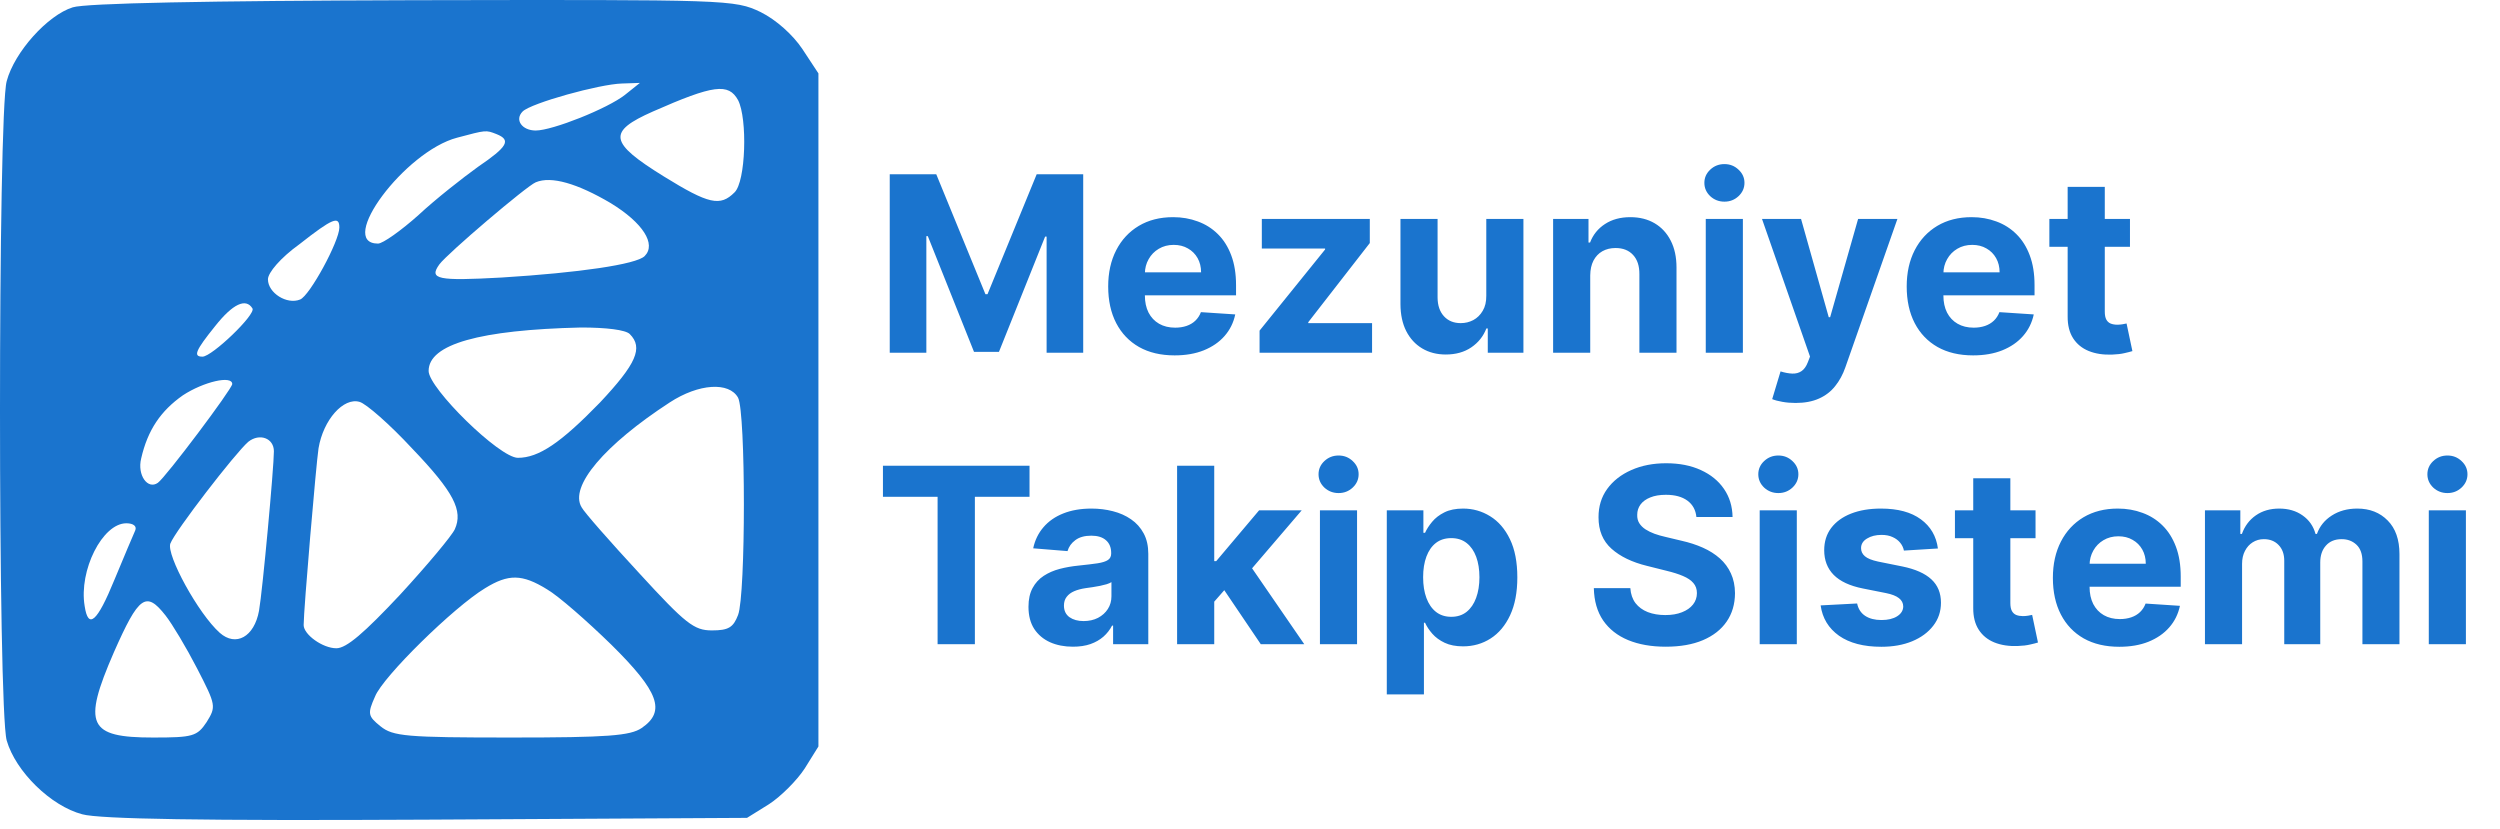
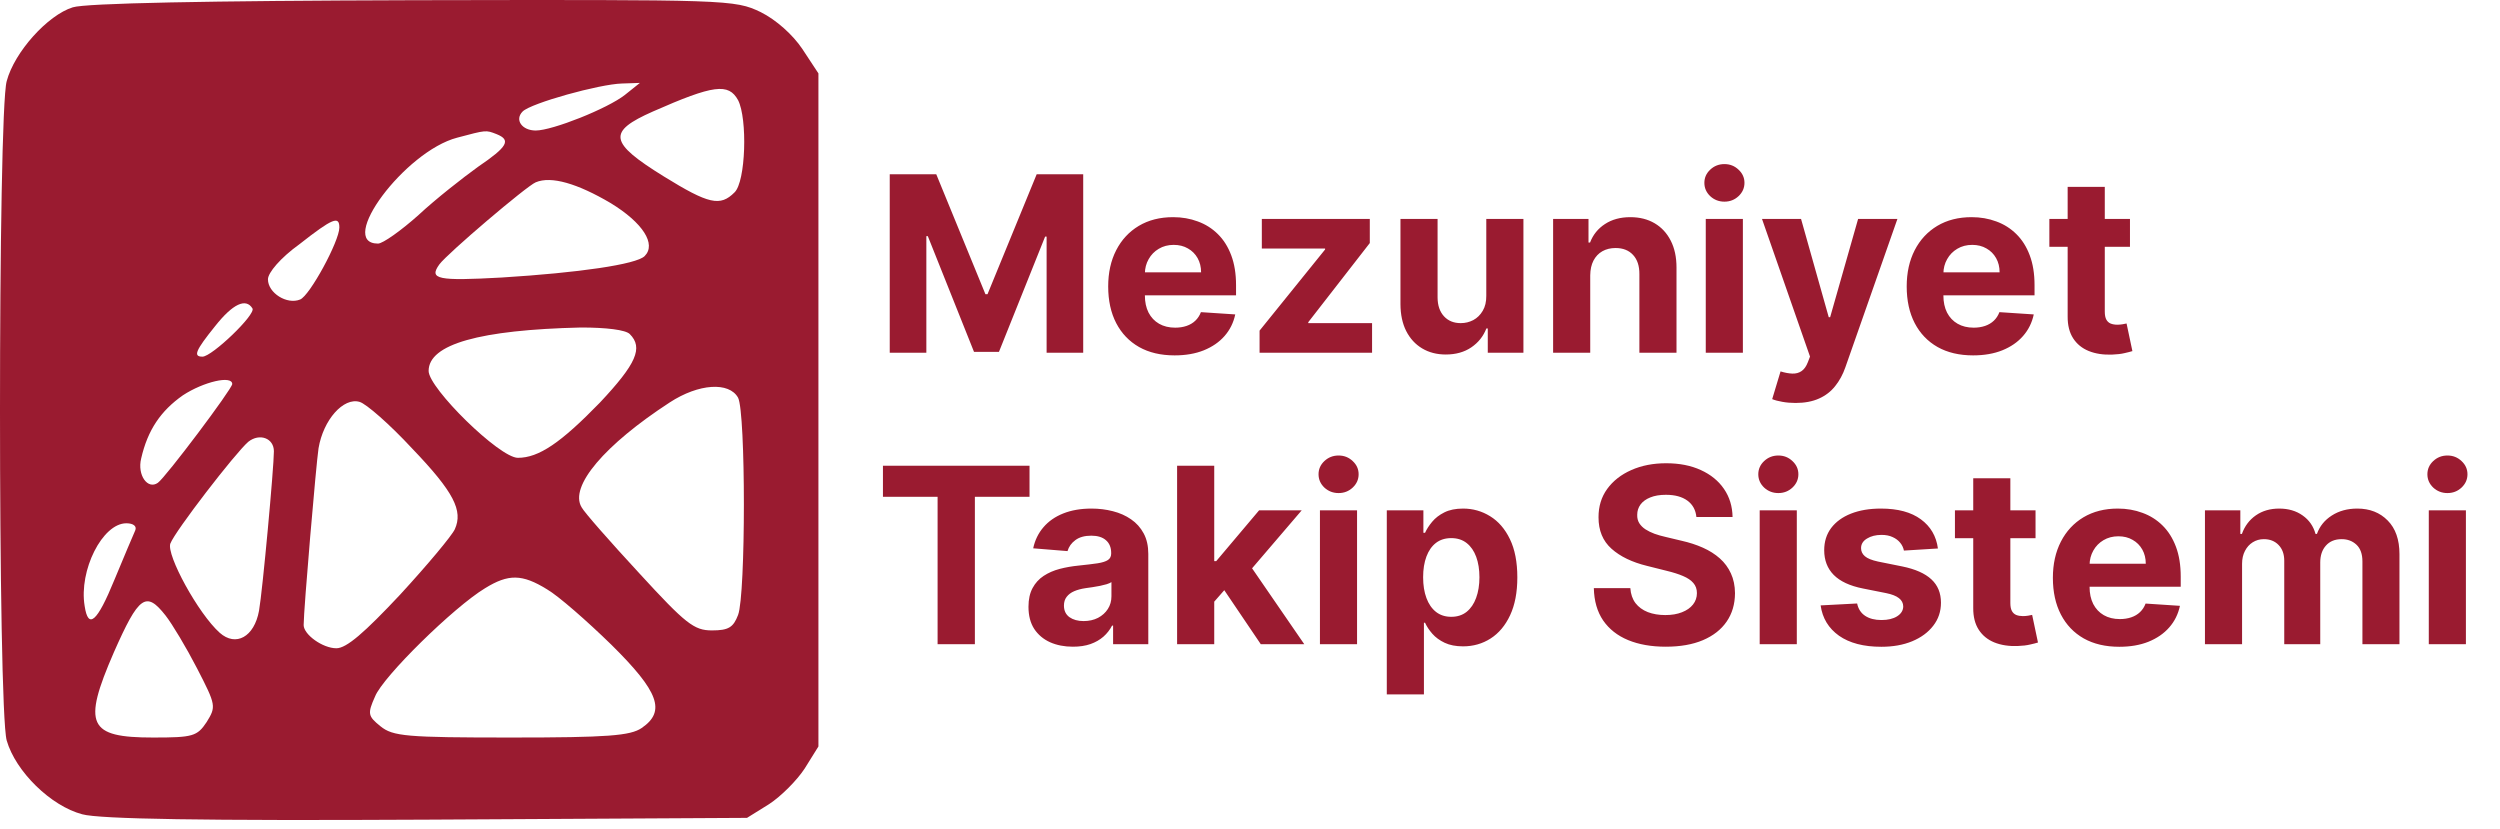
<svg xmlns="http://www.w3.org/2000/svg" width="163" height="54" viewBox="0 0 163 54" fill="none">
-   <path d="M4.743 0.478C3.114 0.983 0.941 3.388 0.437 5.29C-0.146 7.346 -0.146 46.186 0.437 48.281C1.019 50.298 3.308 52.549 5.364 53.092C6.489 53.403 13.241 53.519 27.83 53.441L48.705 53.325L50.14 52.432C50.916 51.928 51.964 50.88 52.468 50.104L53.361 48.669V26.708V4.785L52.313 3.194C51.692 2.263 50.606 1.293 49.597 0.789C47.89 -0.026 47.541 -0.026 26.938 0.013C13.551 0.051 5.558 0.207 4.743 0.478ZM40.751 6.182C39.625 7.074 36.017 8.51 34.93 8.51C34.038 8.51 33.534 7.812 34.077 7.268C34.62 6.725 39.082 5.484 40.556 5.445L41.721 5.406L40.751 6.182ZM48.123 6.531C48.743 7.734 48.627 11.847 47.89 12.545C46.959 13.476 46.221 13.321 43.273 11.498C39.703 9.286 39.587 8.588 42.574 7.268C46.532 5.522 47.502 5.406 48.123 6.531ZM32.37 8.743C33.34 9.131 33.107 9.558 31.167 10.877C30.197 11.575 28.412 12.972 27.287 14.02C26.161 15.028 24.959 15.882 24.648 15.882C21.932 15.882 26.394 9.868 29.809 8.976C31.71 8.471 31.671 8.471 32.37 8.743ZM39.819 13.244C41.915 14.524 42.807 15.921 42.031 16.697C41.488 17.24 37.724 17.783 32.719 18.094C28.528 18.327 27.946 18.21 28.645 17.24C29.149 16.542 34.348 12.118 34.93 11.886C35.939 11.459 37.647 11.963 39.819 13.244ZM22.126 14.835C22.126 15.727 20.186 19.297 19.565 19.529C18.712 19.879 17.47 19.103 17.47 18.21C17.47 17.783 18.285 16.813 19.526 15.921C21.699 14.214 22.126 14.059 22.126 14.835ZM16.461 20.111C16.694 20.499 13.823 23.254 13.202 23.254C12.581 23.254 12.736 22.866 14.017 21.275C15.181 19.801 16.034 19.413 16.461 20.111ZM41.061 21.78C41.953 22.672 41.488 23.72 39.121 26.242C36.56 28.88 35.124 29.85 33.766 29.85C32.564 29.85 27.946 25.311 27.946 24.186C27.946 22.439 31.283 21.508 37.879 21.353C39.548 21.353 40.789 21.508 41.061 21.78ZM15.142 25.039C15.142 25.349 10.796 31.131 10.292 31.48C9.632 31.946 8.934 30.976 9.205 29.889C9.632 28.027 10.486 26.785 11.921 25.776C13.28 24.884 15.142 24.457 15.142 25.039ZM48.123 25.931C48.627 26.902 48.627 38.775 48.123 40.094C47.812 40.909 47.502 41.103 46.416 41.103C45.251 41.103 44.708 40.676 41.682 37.378C39.781 35.321 38.073 33.381 37.918 33.071C37.103 31.713 39.431 28.997 43.661 26.242C45.562 25 47.541 24.884 48.123 25.931ZM26.86 29.23C29.615 32.101 30.197 33.304 29.654 34.507C29.459 34.933 27.869 36.835 26.084 38.775C23.756 41.258 22.592 42.267 21.932 42.267C21.04 42.267 19.798 41.374 19.798 40.754C19.798 39.745 20.613 30.238 20.768 29.23C21.078 27.367 22.398 25.893 23.445 26.203C23.872 26.32 25.424 27.678 26.86 29.23ZM17.858 29.424C17.858 30.471 17.121 38.503 16.888 39.822C16.578 41.529 15.375 42.189 14.327 41.258C12.93 40.016 10.835 36.175 11.107 35.438C11.417 34.623 15.336 29.54 16.19 28.803C16.927 28.221 17.858 28.57 17.858 29.424ZM8.817 34.584C8.701 34.856 8.08 36.291 7.459 37.805C6.334 40.559 5.752 41.064 5.519 39.512C5.131 37.184 6.683 34.118 8.235 34.118C8.701 34.118 8.934 34.312 8.817 34.584ZM35.668 38.425C36.405 38.852 38.267 40.482 39.858 42.034C42.962 45.099 43.428 46.38 41.837 47.466C41.1 47.97 39.625 48.087 33.34 48.087C26.472 48.087 25.618 48.009 24.803 47.35C23.989 46.69 23.95 46.535 24.454 45.41C24.959 44.129 29.576 39.589 31.632 38.348C33.146 37.417 34.038 37.417 35.668 38.425ZM10.796 40.133C11.223 40.676 12.154 42.228 12.853 43.586C14.094 45.992 14.094 46.069 13.474 47.078C12.853 48.009 12.581 48.087 9.982 48.087C5.752 48.087 5.364 47.272 7.421 42.538C9.05 38.852 9.516 38.503 10.796 40.133Z" fill="#1A74CE" />
-   <path d="M58.011 11.364H61.045L64.25 19.182H64.386L67.591 11.364H70.625V23H68.239V15.426H68.142L65.131 22.943H63.506L60.494 15.398H60.398V23H58.011V11.364ZM76.584 23.171C75.686 23.171 74.913 22.989 74.266 22.625C73.622 22.258 73.126 21.739 72.777 21.068C72.428 20.394 72.254 19.597 72.254 18.676C72.254 17.778 72.428 16.991 72.777 16.312C73.126 15.634 73.616 15.106 74.249 14.727C74.885 14.348 75.631 14.159 76.487 14.159C77.063 14.159 77.599 14.252 78.095 14.438C78.595 14.619 79.031 14.894 79.402 15.261C79.777 15.629 80.069 16.091 80.277 16.648C80.485 17.201 80.59 17.849 80.59 18.591V19.256H73.22V17.756H78.311C78.311 17.407 78.235 17.099 78.084 16.829C77.932 16.561 77.722 16.35 77.453 16.199C77.188 16.044 76.879 15.966 76.527 15.966C76.16 15.966 75.834 16.051 75.55 16.222C75.269 16.388 75.05 16.614 74.891 16.898C74.731 17.178 74.65 17.491 74.646 17.835V19.261C74.646 19.693 74.726 20.066 74.885 20.381C75.048 20.695 75.277 20.938 75.572 21.108C75.868 21.278 76.218 21.364 76.624 21.364C76.892 21.364 77.139 21.326 77.362 21.25C77.586 21.174 77.777 21.061 77.936 20.909C78.095 20.758 78.216 20.572 78.3 20.352L80.538 20.5C80.425 21.038 80.192 21.508 79.84 21.909C79.491 22.307 79.04 22.617 78.487 22.841C77.938 23.061 77.303 23.171 76.584 23.171ZM82.124 23V21.557L86.396 16.267V16.204H82.271V14.273H89.311V15.847L85.3 21.006V21.068H89.459V23H82.124ZM96.906 19.284V14.273H99.327V23H97.003V21.415H96.912C96.715 21.926 96.387 22.337 95.929 22.648C95.474 22.958 94.919 23.114 94.264 23.114C93.681 23.114 93.168 22.981 92.724 22.716C92.281 22.451 91.935 22.074 91.685 21.585C91.438 21.097 91.313 20.511 91.31 19.829V14.273H93.73V19.398C93.734 19.913 93.872 20.32 94.145 20.619C94.418 20.919 94.783 21.068 95.242 21.068C95.533 21.068 95.806 21.002 96.06 20.869C96.313 20.733 96.518 20.532 96.673 20.267C96.832 20.002 96.91 19.674 96.906 19.284ZM103.683 17.954V23H101.263V14.273H103.57V15.812H103.672C103.865 15.305 104.189 14.903 104.643 14.608C105.098 14.309 105.649 14.159 106.297 14.159C106.903 14.159 107.431 14.292 107.882 14.557C108.333 14.822 108.683 15.201 108.933 15.693C109.183 16.182 109.308 16.765 109.308 17.443V23H106.888V17.875C106.892 17.341 106.755 16.924 106.479 16.625C106.202 16.322 105.821 16.171 105.337 16.171C105.011 16.171 104.723 16.241 104.473 16.381C104.227 16.521 104.034 16.725 103.893 16.994C103.757 17.259 103.687 17.579 103.683 17.954ZM111.216 23V14.273H113.636V23H111.216ZM112.432 13.148C112.072 13.148 111.763 13.028 111.506 12.79C111.252 12.547 111.125 12.258 111.125 11.921C111.125 11.587 111.252 11.301 111.506 11.062C111.763 10.82 112.072 10.699 112.432 10.699C112.792 10.699 113.098 10.82 113.352 11.062C113.61 11.301 113.739 11.587 113.739 11.921C113.739 12.258 113.61 12.547 113.352 12.79C113.098 13.028 112.792 13.148 112.432 13.148ZM117.07 26.273C116.763 26.273 116.475 26.248 116.206 26.199C115.941 26.153 115.721 26.095 115.547 26.023L116.092 24.216C116.376 24.303 116.632 24.35 116.859 24.358C117.09 24.366 117.289 24.312 117.456 24.199C117.626 24.085 117.765 23.892 117.871 23.619L118.013 23.25L114.882 14.273H117.428L119.234 20.682H119.325L121.149 14.273H123.712L120.32 23.943C120.157 24.413 119.935 24.822 119.655 25.171C119.378 25.523 119.028 25.794 118.604 25.983C118.179 26.176 117.668 26.273 117.07 26.273ZM128.646 23.171C127.749 23.171 126.976 22.989 126.328 22.625C125.684 22.258 125.188 21.739 124.839 21.068C124.491 20.394 124.317 19.597 124.317 18.676C124.317 17.778 124.491 16.991 124.839 16.312C125.188 15.634 125.679 15.106 126.311 14.727C126.947 14.348 127.694 14.159 128.55 14.159C129.125 14.159 129.661 14.252 130.158 14.438C130.658 14.619 131.093 14.894 131.464 15.261C131.839 15.629 132.131 16.091 132.339 16.648C132.548 17.201 132.652 17.849 132.652 18.591V19.256H125.283V17.756H130.374C130.374 17.407 130.298 17.099 130.146 16.829C129.995 16.561 129.785 16.35 129.516 16.199C129.25 16.044 128.942 15.966 128.589 15.966C128.222 15.966 127.896 16.051 127.612 16.222C127.332 16.388 127.112 16.614 126.953 16.898C126.794 17.178 126.713 17.491 126.709 17.835V19.261C126.709 19.693 126.788 20.066 126.947 20.381C127.11 20.695 127.339 20.938 127.635 21.108C127.93 21.278 128.281 21.364 128.686 21.364C128.955 21.364 129.201 21.326 129.425 21.25C129.648 21.174 129.839 21.061 129.999 20.909C130.158 20.758 130.279 20.572 130.362 20.352L132.601 20.5C132.487 21.038 132.254 21.508 131.902 21.909C131.554 22.307 131.103 22.617 130.55 22.841C130 23.061 129.366 23.171 128.646 23.171ZM138.874 14.273V16.091H133.618V14.273H138.874ZM134.811 12.182H137.232V20.318C137.232 20.542 137.266 20.716 137.334 20.841C137.402 20.962 137.497 21.047 137.618 21.097C137.743 21.146 137.887 21.171 138.05 21.171C138.163 21.171 138.277 21.161 138.391 21.142C138.504 21.119 138.591 21.102 138.652 21.091L139.033 22.892C138.911 22.93 138.741 22.974 138.521 23.023C138.302 23.076 138.035 23.108 137.72 23.119C137.137 23.142 136.625 23.064 136.186 22.886C135.75 22.708 135.411 22.432 135.169 22.057C134.927 21.682 134.807 21.208 134.811 20.636V12.182ZM57.568 32.392V30.364H67.125V32.392H63.562V42H61.131V32.392H57.568ZM69.954 42.165C69.398 42.165 68.901 42.068 68.466 41.875C68.03 41.678 67.686 41.388 67.432 41.006C67.182 40.619 67.057 40.138 67.057 39.562C67.057 39.078 67.146 38.67 67.324 38.341C67.502 38.011 67.744 37.746 68.051 37.545C68.358 37.345 68.706 37.193 69.097 37.091C69.49 36.989 69.903 36.917 70.335 36.875C70.843 36.822 71.252 36.773 71.562 36.727C71.873 36.678 72.099 36.606 72.239 36.511C72.379 36.417 72.449 36.276 72.449 36.091V36.057C72.449 35.697 72.335 35.419 72.108 35.222C71.885 35.025 71.566 34.926 71.153 34.926C70.718 34.926 70.371 35.023 70.114 35.216C69.856 35.405 69.686 35.644 69.602 35.932L67.364 35.75C67.477 35.22 67.701 34.761 68.034 34.375C68.367 33.985 68.797 33.686 69.324 33.477C69.854 33.265 70.468 33.159 71.165 33.159C71.65 33.159 72.114 33.216 72.557 33.33C73.004 33.443 73.4 33.619 73.744 33.858C74.093 34.097 74.367 34.403 74.568 34.778C74.769 35.15 74.869 35.595 74.869 36.114V42H72.574V40.79H72.506C72.365 41.062 72.178 41.303 71.943 41.511C71.708 41.716 71.426 41.877 71.097 41.994C70.767 42.108 70.386 42.165 69.954 42.165ZM70.648 40.494C71.004 40.494 71.318 40.424 71.591 40.284C71.864 40.14 72.078 39.947 72.233 39.705C72.388 39.462 72.466 39.188 72.466 38.881V37.955C72.39 38.004 72.286 38.049 72.153 38.091C72.025 38.129 71.879 38.165 71.716 38.199C71.553 38.229 71.39 38.258 71.227 38.284C71.064 38.307 70.917 38.328 70.784 38.347C70.5 38.388 70.252 38.455 70.04 38.545C69.828 38.636 69.663 38.76 69.546 38.915C69.428 39.066 69.369 39.256 69.369 39.483C69.369 39.812 69.489 40.064 69.727 40.239C69.97 40.409 70.276 40.494 70.648 40.494ZM78.94 39.489L78.946 36.585H79.298L82.094 33.273H84.872L81.117 37.659H80.543L78.94 39.489ZM76.747 42V30.364H79.168V42H76.747ZM82.202 42L79.633 38.199L81.247 36.489L85.037 42H82.202ZM86.06 42V33.273H88.48V42H86.06ZM87.276 32.148C86.916 32.148 86.607 32.028 86.349 31.79C86.096 31.547 85.969 31.258 85.969 30.921C85.969 30.587 86.096 30.301 86.349 30.062C86.607 29.82 86.916 29.699 87.276 29.699C87.635 29.699 87.942 29.82 88.196 30.062C88.454 30.301 88.582 30.587 88.582 30.921C88.582 31.258 88.454 31.547 88.196 31.79C87.942 32.028 87.635 32.148 87.276 32.148ZM90.419 45.273V33.273H92.805V34.739H92.913C93.019 34.504 93.173 34.265 93.374 34.023C93.578 33.776 93.843 33.572 94.169 33.409C94.499 33.242 94.908 33.159 95.396 33.159C96.033 33.159 96.62 33.326 97.158 33.659C97.695 33.989 98.126 34.487 98.447 35.153C98.769 35.816 98.93 36.648 98.93 37.648C98.93 38.621 98.773 39.443 98.459 40.114C98.148 40.78 97.724 41.286 97.186 41.631C96.652 41.972 96.053 42.142 95.391 42.142C94.921 42.142 94.521 42.064 94.192 41.909C93.866 41.754 93.599 41.559 93.391 41.324C93.182 41.085 93.023 40.845 92.913 40.602H92.84V45.273H90.419ZM92.788 37.636C92.788 38.155 92.86 38.608 93.004 38.994C93.148 39.381 93.356 39.682 93.629 39.898C93.902 40.11 94.233 40.216 94.624 40.216C95.017 40.216 95.351 40.108 95.624 39.892C95.896 39.672 96.103 39.369 96.243 38.983C96.387 38.593 96.459 38.144 96.459 37.636C96.459 37.133 96.389 36.689 96.249 36.307C96.108 35.924 95.902 35.625 95.629 35.409C95.356 35.193 95.021 35.085 94.624 35.085C94.23 35.085 93.896 35.189 93.624 35.398C93.355 35.606 93.148 35.901 93.004 36.284C92.86 36.667 92.788 37.117 92.788 37.636ZM110.605 33.71C110.56 33.252 110.365 32.896 110.02 32.642C109.675 32.388 109.207 32.261 108.616 32.261C108.215 32.261 107.876 32.318 107.599 32.432C107.323 32.542 107.111 32.695 106.963 32.892C106.819 33.089 106.747 33.312 106.747 33.562C106.74 33.771 106.783 33.953 106.878 34.108C106.976 34.263 107.111 34.398 107.281 34.511C107.452 34.621 107.649 34.718 107.872 34.801C108.096 34.881 108.334 34.949 108.588 35.006L109.634 35.256C110.141 35.369 110.607 35.521 111.031 35.71C111.455 35.9 111.823 36.133 112.134 36.409C112.444 36.686 112.685 37.011 112.855 37.386C113.029 37.761 113.118 38.191 113.122 38.676C113.118 39.388 112.937 40.006 112.577 40.528C112.221 41.047 111.705 41.451 111.031 41.739C110.361 42.023 109.552 42.165 108.605 42.165C107.666 42.165 106.848 42.021 106.151 41.733C105.457 41.445 104.916 41.019 104.526 40.455C104.139 39.886 103.937 39.184 103.918 38.347H106.298C106.325 38.737 106.437 39.062 106.634 39.324C106.834 39.581 107.101 39.776 107.435 39.909C107.772 40.038 108.152 40.102 108.577 40.102C108.993 40.102 109.355 40.042 109.662 39.92C109.973 39.799 110.213 39.631 110.384 39.415C110.554 39.199 110.639 38.951 110.639 38.67C110.639 38.409 110.562 38.189 110.406 38.011C110.255 37.833 110.031 37.682 109.736 37.557C109.444 37.432 109.086 37.318 108.662 37.216L107.395 36.898C106.414 36.659 105.639 36.286 105.071 35.778C104.503 35.271 104.221 34.587 104.224 33.727C104.221 33.023 104.408 32.407 104.787 31.881C105.17 31.354 105.694 30.943 106.361 30.648C107.027 30.352 107.785 30.204 108.634 30.204C109.497 30.204 110.251 30.352 110.895 30.648C111.543 30.943 112.046 31.354 112.406 31.881C112.766 32.407 112.952 33.017 112.963 33.71H110.605ZM114.732 42V33.273H117.152V42H114.732ZM115.947 32.148C115.588 32.148 115.279 32.028 115.021 31.79C114.768 31.547 114.641 31.258 114.641 30.921C114.641 30.587 114.768 30.301 115.021 30.062C115.279 29.82 115.588 29.699 115.947 29.699C116.307 29.699 116.614 29.82 116.868 30.062C117.125 30.301 117.254 30.587 117.254 30.921C117.254 31.258 117.125 31.547 116.868 31.79C116.614 32.028 116.307 32.148 115.947 32.148ZM126.352 35.761L124.136 35.898C124.098 35.708 124.017 35.538 123.892 35.386C123.767 35.231 123.602 35.108 123.398 35.017C123.197 34.922 122.956 34.875 122.676 34.875C122.301 34.875 121.985 34.955 121.727 35.114C121.47 35.269 121.341 35.477 121.341 35.739C121.341 35.947 121.424 36.123 121.591 36.267C121.758 36.411 122.044 36.526 122.449 36.614L124.028 36.932C124.877 37.106 125.509 37.386 125.926 37.773C126.343 38.159 126.551 38.667 126.551 39.295C126.551 39.867 126.383 40.369 126.045 40.801C125.712 41.233 125.254 41.57 124.67 41.812C124.091 42.051 123.422 42.17 122.665 42.17C121.509 42.17 120.589 41.93 119.903 41.449C119.222 40.964 118.822 40.305 118.705 39.472L121.085 39.347C121.157 39.699 121.331 39.968 121.608 40.153C121.884 40.335 122.239 40.426 122.67 40.426C123.095 40.426 123.436 40.345 123.693 40.182C123.955 40.015 124.087 39.801 124.091 39.54C124.087 39.32 123.994 39.14 123.812 39C123.631 38.856 123.35 38.746 122.972 38.67L121.46 38.369C120.608 38.199 119.973 37.903 119.557 37.483C119.144 37.062 118.938 36.526 118.938 35.875C118.938 35.314 119.089 34.831 119.392 34.426C119.699 34.021 120.129 33.708 120.682 33.489C121.239 33.269 121.89 33.159 122.636 33.159C123.739 33.159 124.606 33.392 125.239 33.858C125.875 34.324 126.246 34.958 126.352 35.761ZM132.717 33.273V35.091H127.462V33.273H132.717ZM128.655 31.182H131.075V39.318C131.075 39.542 131.109 39.716 131.178 39.841C131.246 39.962 131.34 40.047 131.462 40.097C131.587 40.146 131.731 40.17 131.893 40.17C132.007 40.17 132.121 40.161 132.234 40.142C132.348 40.119 132.435 40.102 132.496 40.091L132.876 41.892C132.755 41.93 132.585 41.974 132.365 42.023C132.145 42.076 131.878 42.108 131.564 42.119C130.981 42.142 130.469 42.064 130.03 41.886C129.594 41.708 129.255 41.432 129.013 41.057C128.77 40.682 128.651 40.208 128.655 39.636V31.182ZM138.178 42.17C137.28 42.17 136.507 41.989 135.859 41.625C135.215 41.258 134.719 40.739 134.371 40.068C134.022 39.394 133.848 38.597 133.848 37.676C133.848 36.778 134.022 35.99 134.371 35.312C134.719 34.635 135.21 34.106 135.842 33.727C136.479 33.349 137.225 33.159 138.081 33.159C138.657 33.159 139.193 33.252 139.689 33.438C140.189 33.619 140.625 33.894 140.996 34.261C141.371 34.629 141.662 35.091 141.871 35.648C142.079 36.201 142.183 36.849 142.183 37.591V38.256H134.814V36.756H139.905C139.905 36.407 139.829 36.099 139.678 35.83C139.526 35.561 139.316 35.35 139.047 35.199C138.782 35.044 138.473 34.966 138.121 34.966C137.753 34.966 137.428 35.051 137.143 35.222C136.863 35.388 136.643 35.614 136.484 35.898C136.325 36.178 136.244 36.49 136.24 36.835V38.261C136.24 38.693 136.32 39.066 136.479 39.381C136.642 39.695 136.871 39.938 137.166 40.108C137.462 40.278 137.812 40.364 138.217 40.364C138.486 40.364 138.732 40.326 138.956 40.25C139.179 40.174 139.371 40.061 139.53 39.909C139.689 39.758 139.81 39.572 139.893 39.352L142.132 39.5C142.018 40.038 141.786 40.508 141.433 40.909C141.085 41.307 140.634 41.617 140.081 41.841C139.532 42.061 138.897 42.17 138.178 42.17ZM143.763 42V33.273H146.07V34.812H146.172C146.354 34.301 146.657 33.898 147.081 33.602C147.505 33.307 148.013 33.159 148.604 33.159C149.202 33.159 149.712 33.309 150.132 33.608C150.553 33.903 150.833 34.305 150.973 34.812H151.064C151.242 34.312 151.564 33.913 152.03 33.614C152.5 33.311 153.054 33.159 153.695 33.159C154.509 33.159 155.17 33.419 155.678 33.938C156.189 34.453 156.445 35.184 156.445 36.131V42H154.03V36.608C154.03 36.123 153.901 35.76 153.643 35.517C153.386 35.275 153.064 35.153 152.678 35.153C152.238 35.153 151.895 35.294 151.649 35.574C151.403 35.85 151.28 36.216 151.28 36.67V42H148.933V36.557C148.933 36.129 148.81 35.788 148.564 35.534C148.321 35.28 148.001 35.153 147.604 35.153C147.335 35.153 147.092 35.222 146.876 35.358C146.664 35.49 146.496 35.678 146.371 35.92C146.246 36.159 146.183 36.439 146.183 36.761V42H143.763ZM158.357 42V33.273H160.777V42H158.357ZM159.572 32.148C159.213 32.148 158.904 32.028 158.646 31.79C158.393 31.547 158.266 31.258 158.266 30.921C158.266 30.587 158.393 30.301 158.646 30.062C158.904 29.82 159.213 29.699 159.572 29.699C159.932 29.699 160.239 29.82 160.493 30.062C160.75 30.301 160.879 30.587 160.879 30.921C160.879 31.258 160.75 31.547 160.493 31.79C160.239 32.028 159.932 32.148 159.572 32.148Z" fill="#1A74CE" />
+   <path d="M4.743 0.478C3.114 0.983 0.941 3.388 0.437 5.29C-0.146 7.346 -0.146 46.186 0.437 48.281C1.019 50.298 3.308 52.549 5.364 53.092C6.489 53.403 13.241 53.519 27.83 53.441L48.705 53.325L50.14 52.432C50.916 51.928 51.964 50.88 52.468 50.104L53.361 48.669V26.708V4.785L52.313 3.194C51.692 2.263 50.606 1.293 49.597 0.789C47.89 -0.026 47.541 -0.026 26.938 0.013C13.551 0.051 5.558 0.207 4.743 0.478ZM40.751 6.182C39.625 7.074 36.017 8.51 34.93 8.51C34.038 8.51 33.534 7.812 34.077 7.268C34.62 6.725 39.082 5.484 40.556 5.445L41.721 5.406L40.751 6.182ZM48.123 6.531C48.743 7.734 48.627 11.847 47.89 12.545C46.959 13.476 46.221 13.321 43.273 11.498C39.703 9.286 39.587 8.588 42.574 7.268C46.532 5.522 47.502 5.406 48.123 6.531ZM32.37 8.743C33.34 9.131 33.107 9.558 31.167 10.877C30.197 11.575 28.412 12.972 27.287 14.02C26.161 15.028 24.959 15.882 24.648 15.882C21.932 15.882 26.394 9.868 29.809 8.976C31.71 8.471 31.671 8.471 32.37 8.743ZM39.819 13.244C41.915 14.524 42.807 15.921 42.031 16.697C41.488 17.24 37.724 17.783 32.719 18.094C28.528 18.327 27.946 18.21 28.645 17.24C29.149 16.542 34.348 12.118 34.93 11.886C35.939 11.459 37.647 11.963 39.819 13.244ZM22.126 14.835C22.126 15.727 20.186 19.297 19.565 19.529C18.712 19.879 17.47 19.103 17.47 18.21C17.47 17.783 18.285 16.813 19.526 15.921C21.699 14.214 22.126 14.059 22.126 14.835ZM16.461 20.111C16.694 20.499 13.823 23.254 13.202 23.254C12.581 23.254 12.736 22.866 14.017 21.275C15.181 19.801 16.034 19.413 16.461 20.111ZM41.061 21.78C41.953 22.672 41.488 23.72 39.121 26.242C36.56 28.88 35.124 29.85 33.766 29.85C32.564 29.85 27.946 25.311 27.946 24.186C27.946 22.439 31.283 21.508 37.879 21.353C39.548 21.353 40.789 21.508 41.061 21.78ZM15.142 25.039C15.142 25.349 10.796 31.131 10.292 31.48C9.632 31.946 8.934 30.976 9.205 29.889C9.632 28.027 10.486 26.785 11.921 25.776C13.28 24.884 15.142 24.457 15.142 25.039ZM48.123 25.931C48.627 26.902 48.627 38.775 48.123 40.094C47.812 40.909 47.502 41.103 46.416 41.103C45.251 41.103 44.708 40.676 41.682 37.378C39.781 35.321 38.073 33.381 37.918 33.071C37.103 31.713 39.431 28.997 43.661 26.242C45.562 25 47.541 24.884 48.123 25.931ZM26.86 29.23C29.615 32.101 30.197 33.304 29.654 34.507C29.459 34.933 27.869 36.835 26.084 38.775C23.756 41.258 22.592 42.267 21.932 42.267C21.04 42.267 19.798 41.374 19.798 40.754C19.798 39.745 20.613 30.238 20.768 29.23C21.078 27.367 22.398 25.893 23.445 26.203C23.872 26.32 25.424 27.678 26.86 29.23ZM17.858 29.424C17.858 30.471 17.121 38.503 16.888 39.822C16.578 41.529 15.375 42.189 14.327 41.258C12.93 40.016 10.835 36.175 11.107 35.438C11.417 34.623 15.336 29.54 16.19 28.803C16.927 28.221 17.858 28.57 17.858 29.424ZM8.817 34.584C8.701 34.856 8.08 36.291 7.459 37.805C6.334 40.559 5.752 41.064 5.519 39.512C5.131 37.184 6.683 34.118 8.235 34.118C8.701 34.118 8.934 34.312 8.817 34.584ZM35.668 38.425C36.405 38.852 38.267 40.482 39.858 42.034C42.962 45.099 43.428 46.38 41.837 47.466C41.1 47.97 39.625 48.087 33.34 48.087C26.472 48.087 25.618 48.009 24.803 47.35C23.989 46.69 23.95 46.535 24.454 45.41C24.959 44.129 29.576 39.589 31.632 38.348C33.146 37.417 34.038 37.417 35.668 38.425ZM10.796 40.133C11.223 40.676 12.154 42.228 12.853 43.586C14.094 45.992 14.094 46.069 13.474 47.078C12.853 48.009 12.581 48.087 9.982 48.087C5.752 48.087 5.364 47.272 7.421 42.538C9.05 38.852 9.516 38.503 10.796 40.133Z" fill="#9A1B30" />
+   <path d="M58.011 11.364H61.045L64.25 19.182H64.386L67.591 11.364H70.625V23H68.239V15.426H68.142L65.131 22.943H63.506L60.494 15.398H60.398V23H58.011V11.364ZM76.584 23.171C75.686 23.171 74.913 22.989 74.266 22.625C73.622 22.258 73.126 21.739 72.777 21.068C72.428 20.394 72.254 19.597 72.254 18.676C72.254 17.778 72.428 16.991 72.777 16.312C73.126 15.634 73.616 15.106 74.249 14.727C74.885 14.348 75.631 14.159 76.487 14.159C77.063 14.159 77.599 14.252 78.095 14.438C78.595 14.619 79.031 14.894 79.402 15.261C79.777 15.629 80.069 16.091 80.277 16.648C80.485 17.201 80.59 17.849 80.59 18.591V19.256H73.22V17.756H78.311C78.311 17.407 78.235 17.099 78.084 16.829C77.932 16.561 77.722 16.35 77.453 16.199C77.188 16.044 76.879 15.966 76.527 15.966C76.16 15.966 75.834 16.051 75.55 16.222C75.269 16.388 75.05 16.614 74.891 16.898C74.731 17.178 74.65 17.491 74.646 17.835V19.261C74.646 19.693 74.726 20.066 74.885 20.381C75.048 20.695 75.277 20.938 75.572 21.108C75.868 21.278 76.218 21.364 76.624 21.364C76.892 21.364 77.139 21.326 77.362 21.25C77.586 21.174 77.777 21.061 77.936 20.909C78.095 20.758 78.216 20.572 78.3 20.352L80.538 20.5C80.425 21.038 80.192 21.508 79.84 21.909C79.491 22.307 79.04 22.617 78.487 22.841C77.938 23.061 77.303 23.171 76.584 23.171ZM82.124 23V21.557L86.396 16.267V16.204H82.271V14.273H89.311V15.847L85.3 21.006V21.068H89.459V23H82.124ZM96.906 19.284V14.273H99.327V23H97.003V21.415H96.912C96.715 21.926 96.387 22.337 95.929 22.648C95.474 22.958 94.919 23.114 94.264 23.114C93.681 23.114 93.168 22.981 92.724 22.716C92.281 22.451 91.935 22.074 91.685 21.585C91.438 21.097 91.313 20.511 91.31 19.829V14.273H93.73V19.398C93.734 19.913 93.872 20.32 94.145 20.619C94.418 20.919 94.783 21.068 95.242 21.068C95.533 21.068 95.806 21.002 96.06 20.869C96.313 20.733 96.518 20.532 96.673 20.267C96.832 20.002 96.91 19.674 96.906 19.284ZM103.683 17.954V23H101.263V14.273H103.57V15.812H103.672C103.865 15.305 104.189 14.903 104.643 14.608C105.098 14.309 105.649 14.159 106.297 14.159C106.903 14.159 107.431 14.292 107.882 14.557C108.333 14.822 108.683 15.201 108.933 15.693C109.183 16.182 109.308 16.765 109.308 17.443V23H106.888V17.875C106.892 17.341 106.755 16.924 106.479 16.625C106.202 16.322 105.821 16.171 105.337 16.171C105.011 16.171 104.723 16.241 104.473 16.381C104.227 16.521 104.034 16.725 103.893 16.994C103.757 17.259 103.687 17.579 103.683 17.954ZM111.216 23V14.273H113.636V23H111.216ZM112.432 13.148C112.072 13.148 111.763 13.028 111.506 12.79C111.252 12.547 111.125 12.258 111.125 11.921C111.125 11.587 111.252 11.301 111.506 11.062C111.763 10.82 112.072 10.699 112.432 10.699C112.792 10.699 113.098 10.82 113.352 11.062C113.61 11.301 113.739 11.587 113.739 11.921C113.739 12.258 113.61 12.547 113.352 12.79C113.098 13.028 112.792 13.148 112.432 13.148ZM117.07 26.273C116.763 26.273 116.475 26.248 116.206 26.199C115.941 26.153 115.721 26.095 115.547 26.023L116.092 24.216C116.376 24.303 116.632 24.35 116.859 24.358C117.09 24.366 117.289 24.312 117.456 24.199C117.626 24.085 117.765 23.892 117.871 23.619L118.013 23.25L114.882 14.273H117.428L119.234 20.682H119.325L121.149 14.273H123.712L120.32 23.943C120.157 24.413 119.935 24.822 119.655 25.171C119.378 25.523 119.028 25.794 118.604 25.983C118.179 26.176 117.668 26.273 117.07 26.273ZM128.646 23.171C127.749 23.171 126.976 22.989 126.328 22.625C125.684 22.258 125.188 21.739 124.839 21.068C124.491 20.394 124.317 19.597 124.317 18.676C124.317 17.778 124.491 16.991 124.839 16.312C125.188 15.634 125.679 15.106 126.311 14.727C126.947 14.348 127.694 14.159 128.55 14.159C129.125 14.159 129.661 14.252 130.158 14.438C130.658 14.619 131.093 14.894 131.464 15.261C131.839 15.629 132.131 16.091 132.339 16.648C132.548 17.201 132.652 17.849 132.652 18.591V19.256H125.283V17.756H130.374C130.374 17.407 130.298 17.099 130.146 16.829C129.995 16.561 129.785 16.35 129.516 16.199C129.25 16.044 128.942 15.966 128.589 15.966C128.222 15.966 127.896 16.051 127.612 16.222C127.332 16.388 127.112 16.614 126.953 16.898C126.794 17.178 126.713 17.491 126.709 17.835V19.261C126.709 19.693 126.788 20.066 126.947 20.381C127.11 20.695 127.339 20.938 127.635 21.108C127.93 21.278 128.281 21.364 128.686 21.364C128.955 21.364 129.201 21.326 129.425 21.25C129.648 21.174 129.839 21.061 129.999 20.909C130.158 20.758 130.279 20.572 130.362 20.352L132.601 20.5C132.487 21.038 132.254 21.508 131.902 21.909C131.554 22.307 131.103 22.617 130.55 22.841C130 23.061 129.366 23.171 128.646 23.171ZM138.874 14.273V16.091H133.618V14.273H138.874ZM134.811 12.182H137.232V20.318C137.232 20.542 137.266 20.716 137.334 20.841C137.402 20.962 137.497 21.047 137.618 21.097C137.743 21.146 137.887 21.171 138.05 21.171C138.163 21.171 138.277 21.161 138.391 21.142C138.504 21.119 138.591 21.102 138.652 21.091L139.033 22.892C138.911 22.93 138.741 22.974 138.521 23.023C138.302 23.076 138.035 23.108 137.72 23.119C137.137 23.142 136.625 23.064 136.186 22.886C135.75 22.708 135.411 22.432 135.169 22.057C134.927 21.682 134.807 21.208 134.811 20.636V12.182ZM57.568 32.392V30.364H67.125V32.392H63.562V42H61.131V32.392H57.568ZM69.954 42.165C69.398 42.165 68.901 42.068 68.466 41.875C68.03 41.678 67.686 41.388 67.432 41.006C67.182 40.619 67.057 40.138 67.057 39.562C67.057 39.078 67.146 38.67 67.324 38.341C67.502 38.011 67.744 37.746 68.051 37.545C68.358 37.345 68.706 37.193 69.097 37.091C69.49 36.989 69.903 36.917 70.335 36.875C70.843 36.822 71.252 36.773 71.562 36.727C71.873 36.678 72.099 36.606 72.239 36.511C72.379 36.417 72.449 36.276 72.449 36.091V36.057C72.449 35.697 72.335 35.419 72.108 35.222C71.885 35.025 71.566 34.926 71.153 34.926C70.718 34.926 70.371 35.023 70.114 35.216C69.856 35.405 69.686 35.644 69.602 35.932L67.364 35.75C67.477 35.22 67.701 34.761 68.034 34.375C68.367 33.985 68.797 33.686 69.324 33.477C69.854 33.265 70.468 33.159 71.165 33.159C71.65 33.159 72.114 33.216 72.557 33.33C73.004 33.443 73.4 33.619 73.744 33.858C74.093 34.097 74.367 34.403 74.568 34.778C74.769 35.15 74.869 35.595 74.869 36.114V42H72.574V40.79H72.506C72.365 41.062 72.178 41.303 71.943 41.511C71.708 41.716 71.426 41.877 71.097 41.994C70.767 42.108 70.386 42.165 69.954 42.165ZM70.648 40.494C71.004 40.494 71.318 40.424 71.591 40.284C71.864 40.14 72.078 39.947 72.233 39.705C72.388 39.462 72.466 39.188 72.466 38.881V37.955C72.39 38.004 72.286 38.049 72.153 38.091C72.025 38.129 71.879 38.165 71.716 38.199C71.553 38.229 71.39 38.258 71.227 38.284C71.064 38.307 70.917 38.328 70.784 38.347C70.5 38.388 70.252 38.455 70.04 38.545C69.828 38.636 69.663 38.76 69.546 38.915C69.428 39.066 69.369 39.256 69.369 39.483C69.369 39.812 69.489 40.064 69.727 40.239C69.97 40.409 70.276 40.494 70.648 40.494ZM78.94 39.489L78.946 36.585H79.298L82.094 33.273H84.872L81.117 37.659H80.543L78.94 39.489ZM76.747 42V30.364H79.168V42H76.747ZM82.202 42L79.633 38.199L81.247 36.489L85.037 42H82.202ZM86.06 42V33.273H88.48V42H86.06ZM87.276 32.148C86.916 32.148 86.607 32.028 86.349 31.79C86.096 31.547 85.969 31.258 85.969 30.921C85.969 30.587 86.096 30.301 86.349 30.062C86.607 29.82 86.916 29.699 87.276 29.699C87.635 29.699 87.942 29.82 88.196 30.062C88.454 30.301 88.582 30.587 88.582 30.921C88.582 31.258 88.454 31.547 88.196 31.79C87.942 32.028 87.635 32.148 87.276 32.148ZM90.419 45.273V33.273H92.805V34.739H92.913C93.019 34.504 93.173 34.265 93.374 34.023C93.578 33.776 93.843 33.572 94.169 33.409C94.499 33.242 94.908 33.159 95.396 33.159C96.033 33.159 96.62 33.326 97.158 33.659C97.695 33.989 98.126 34.487 98.447 35.153C98.769 35.816 98.93 36.648 98.93 37.648C98.93 38.621 98.773 39.443 98.459 40.114C98.148 40.78 97.724 41.286 97.186 41.631C96.652 41.972 96.053 42.142 95.391 42.142C94.921 42.142 94.521 42.064 94.192 41.909C93.866 41.754 93.599 41.559 93.391 41.324C93.182 41.085 93.023 40.845 92.913 40.602H92.84V45.273H90.419ZM92.788 37.636C92.788 38.155 92.86 38.608 93.004 38.994C93.148 39.381 93.356 39.682 93.629 39.898C93.902 40.11 94.233 40.216 94.624 40.216C95.017 40.216 95.351 40.108 95.624 39.892C95.896 39.672 96.103 39.369 96.243 38.983C96.387 38.593 96.459 38.144 96.459 37.636C96.459 37.133 96.389 36.689 96.249 36.307C96.108 35.924 95.902 35.625 95.629 35.409C95.356 35.193 95.021 35.085 94.624 35.085C94.23 35.085 93.896 35.189 93.624 35.398C93.355 35.606 93.148 35.901 93.004 36.284C92.86 36.667 92.788 37.117 92.788 37.636ZM110.605 33.71C110.56 33.252 110.365 32.896 110.02 32.642C109.675 32.388 109.207 32.261 108.616 32.261C108.215 32.261 107.876 32.318 107.599 32.432C107.323 32.542 107.111 32.695 106.963 32.892C106.819 33.089 106.747 33.312 106.747 33.562C106.74 33.771 106.783 33.953 106.878 34.108C106.976 34.263 107.111 34.398 107.281 34.511C107.452 34.621 107.649 34.718 107.872 34.801C108.096 34.881 108.334 34.949 108.588 35.006L109.634 35.256C110.141 35.369 110.607 35.521 111.031 35.71C111.455 35.9 111.823 36.133 112.134 36.409C112.444 36.686 112.685 37.011 112.855 37.386C113.029 37.761 113.118 38.191 113.122 38.676C113.118 39.388 112.937 40.006 112.577 40.528C112.221 41.047 111.705 41.451 111.031 41.739C110.361 42.023 109.552 42.165 108.605 42.165C107.666 42.165 106.848 42.021 106.151 41.733C105.457 41.445 104.916 41.019 104.526 40.455C104.139 39.886 103.937 39.184 103.918 38.347H106.298C106.325 38.737 106.437 39.062 106.634 39.324C106.834 39.581 107.101 39.776 107.435 39.909C107.772 40.038 108.152 40.102 108.577 40.102C108.993 40.102 109.355 40.042 109.662 39.92C109.973 39.799 110.213 39.631 110.384 39.415C110.554 39.199 110.639 38.951 110.639 38.67C110.639 38.409 110.562 38.189 110.406 38.011C110.255 37.833 110.031 37.682 109.736 37.557C109.444 37.432 109.086 37.318 108.662 37.216L107.395 36.898C106.414 36.659 105.639 36.286 105.071 35.778C104.503 35.271 104.221 34.587 104.224 33.727C104.221 33.023 104.408 32.407 104.787 31.881C105.17 31.354 105.694 30.943 106.361 30.648C107.027 30.352 107.785 30.204 108.634 30.204C109.497 30.204 110.251 30.352 110.895 30.648C111.543 30.943 112.046 31.354 112.406 31.881C112.766 32.407 112.952 33.017 112.963 33.71H110.605ZM114.732 42V33.273H117.152V42H114.732ZM115.947 32.148C115.588 32.148 115.279 32.028 115.021 31.79C114.768 31.547 114.641 31.258 114.641 30.921C114.641 30.587 114.768 30.301 115.021 30.062C115.279 29.82 115.588 29.699 115.947 29.699C116.307 29.699 116.614 29.82 116.868 30.062C117.125 30.301 117.254 30.587 117.254 30.921C117.254 31.258 117.125 31.547 116.868 31.79C116.614 32.028 116.307 32.148 115.947 32.148ZM126.352 35.761L124.136 35.898C124.098 35.708 124.017 35.538 123.892 35.386C123.767 35.231 123.602 35.108 123.398 35.017C123.197 34.922 122.956 34.875 122.676 34.875C122.301 34.875 121.985 34.955 121.727 35.114C121.47 35.269 121.341 35.477 121.341 35.739C121.341 35.947 121.424 36.123 121.591 36.267C121.758 36.411 122.044 36.526 122.449 36.614L124.028 36.932C124.877 37.106 125.509 37.386 125.926 37.773C126.343 38.159 126.551 38.667 126.551 39.295C126.551 39.867 126.383 40.369 126.045 40.801C125.712 41.233 125.254 41.57 124.67 41.812C124.091 42.051 123.422 42.17 122.665 42.17C121.509 42.17 120.589 41.93 119.903 41.449C119.222 40.964 118.822 40.305 118.705 39.472L121.085 39.347C121.157 39.699 121.331 39.968 121.608 40.153C121.884 40.335 122.239 40.426 122.67 40.426C123.095 40.426 123.436 40.345 123.693 40.182C123.955 40.015 124.087 39.801 124.091 39.54C124.087 39.32 123.994 39.14 123.812 39C123.631 38.856 123.35 38.746 122.972 38.67L121.46 38.369C120.608 38.199 119.973 37.903 119.557 37.483C119.144 37.062 118.938 36.526 118.938 35.875C118.938 35.314 119.089 34.831 119.392 34.426C119.699 34.021 120.129 33.708 120.682 33.489C121.239 33.269 121.89 33.159 122.636 33.159C123.739 33.159 124.606 33.392 125.239 33.858C125.875 34.324 126.246 34.958 126.352 35.761ZM132.717 33.273V35.091H127.462V33.273H132.717ZM128.655 31.182H131.075V39.318C131.075 39.542 131.109 39.716 131.178 39.841C131.246 39.962 131.34 40.047 131.462 40.097C131.587 40.146 131.731 40.17 131.893 40.17C132.007 40.17 132.121 40.161 132.234 40.142C132.348 40.119 132.435 40.102 132.496 40.091L132.876 41.892C132.755 41.93 132.585 41.974 132.365 42.023C132.145 42.076 131.878 42.108 131.564 42.119C130.981 42.142 130.469 42.064 130.03 41.886C129.594 41.708 129.255 41.432 129.013 41.057C128.77 40.682 128.651 40.208 128.655 39.636V31.182ZM138.178 42.17C137.28 42.17 136.507 41.989 135.859 41.625C135.215 41.258 134.719 40.739 134.371 40.068C134.022 39.394 133.848 38.597 133.848 37.676C133.848 36.778 134.022 35.99 134.371 35.312C134.719 34.635 135.21 34.106 135.842 33.727C136.479 33.349 137.225 33.159 138.081 33.159C138.657 33.159 139.193 33.252 139.689 33.438C140.189 33.619 140.625 33.894 140.996 34.261C141.371 34.629 141.662 35.091 141.871 35.648C142.079 36.201 142.183 36.849 142.183 37.591V38.256H134.814V36.756H139.905C139.905 36.407 139.829 36.099 139.678 35.83C139.526 35.561 139.316 35.35 139.047 35.199C138.782 35.044 138.473 34.966 138.121 34.966C137.753 34.966 137.428 35.051 137.143 35.222C136.863 35.388 136.643 35.614 136.484 35.898C136.325 36.178 136.244 36.49 136.24 36.835V38.261C136.24 38.693 136.32 39.066 136.479 39.381C136.642 39.695 136.871 39.938 137.166 40.108C137.462 40.278 137.812 40.364 138.217 40.364C138.486 40.364 138.732 40.326 138.956 40.25C139.179 40.174 139.371 40.061 139.53 39.909C139.689 39.758 139.81 39.572 139.893 39.352L142.132 39.5C142.018 40.038 141.786 40.508 141.433 40.909C141.085 41.307 140.634 41.617 140.081 41.841C139.532 42.061 138.897 42.17 138.178 42.17ZM143.763 42V33.273H146.07V34.812H146.172C146.354 34.301 146.657 33.898 147.081 33.602C147.505 33.307 148.013 33.159 148.604 33.159C149.202 33.159 149.712 33.309 150.132 33.608C150.553 33.903 150.833 34.305 150.973 34.812H151.064C151.242 34.312 151.564 33.913 152.03 33.614C152.5 33.311 153.054 33.159 153.695 33.159C154.509 33.159 155.17 33.419 155.678 33.938C156.189 34.453 156.445 35.184 156.445 36.131V42H154.03V36.608C154.03 36.123 153.901 35.76 153.643 35.517C153.386 35.275 153.064 35.153 152.678 35.153C152.238 35.153 151.895 35.294 151.649 35.574C151.403 35.85 151.28 36.216 151.28 36.67V42H148.933V36.557C148.933 36.129 148.81 35.788 148.564 35.534C148.321 35.28 148.001 35.153 147.604 35.153C147.335 35.153 147.092 35.222 146.876 35.358C146.664 35.49 146.496 35.678 146.371 35.92C146.246 36.159 146.183 36.439 146.183 36.761V42H143.763ZM158.357 42V33.273H160.777V42H158.357ZM159.572 32.148C159.213 32.148 158.904 32.028 158.646 31.79C158.393 31.547 158.266 31.258 158.266 30.921C158.266 30.587 158.393 30.301 158.646 30.062C158.904 29.82 159.213 29.699 159.572 29.699C159.932 29.699 160.239 29.82 160.493 30.062C160.75 30.301 160.879 30.587 160.879 30.921C160.879 31.258 160.75 31.547 160.493 31.79C160.239 32.028 159.932 32.148 159.572 32.148Z" fill="#9A1B30" />
</svg>
